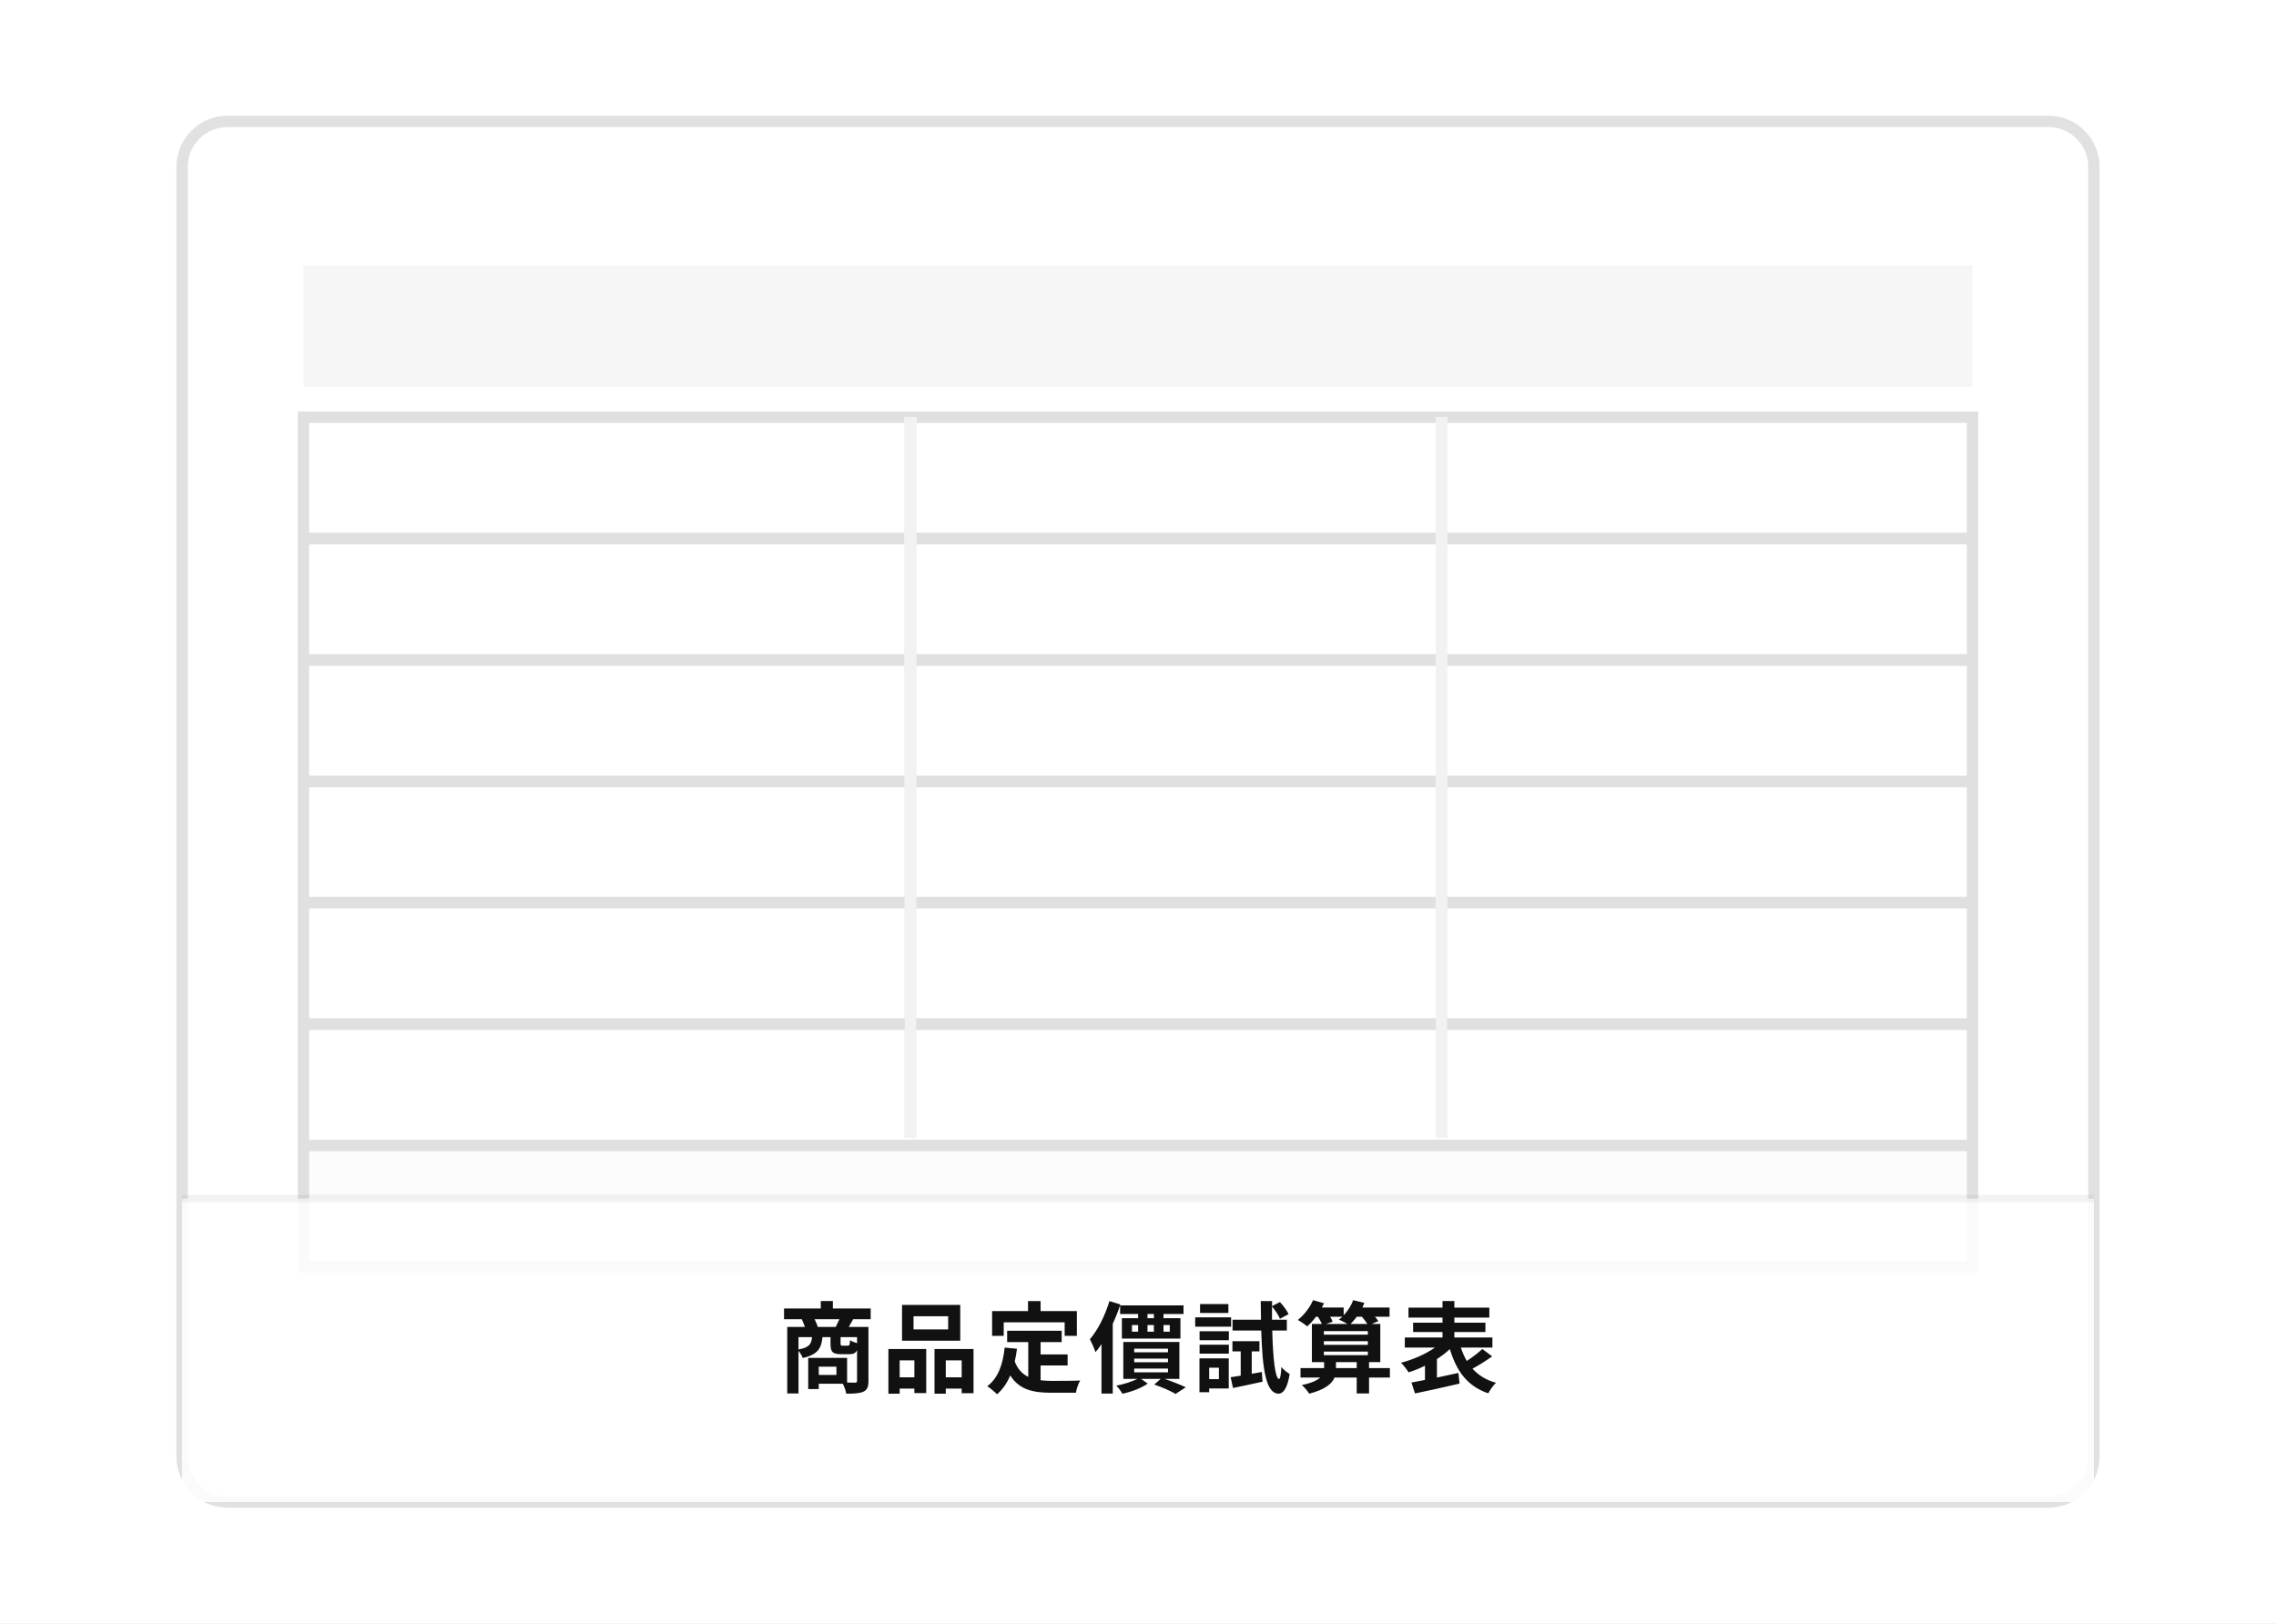
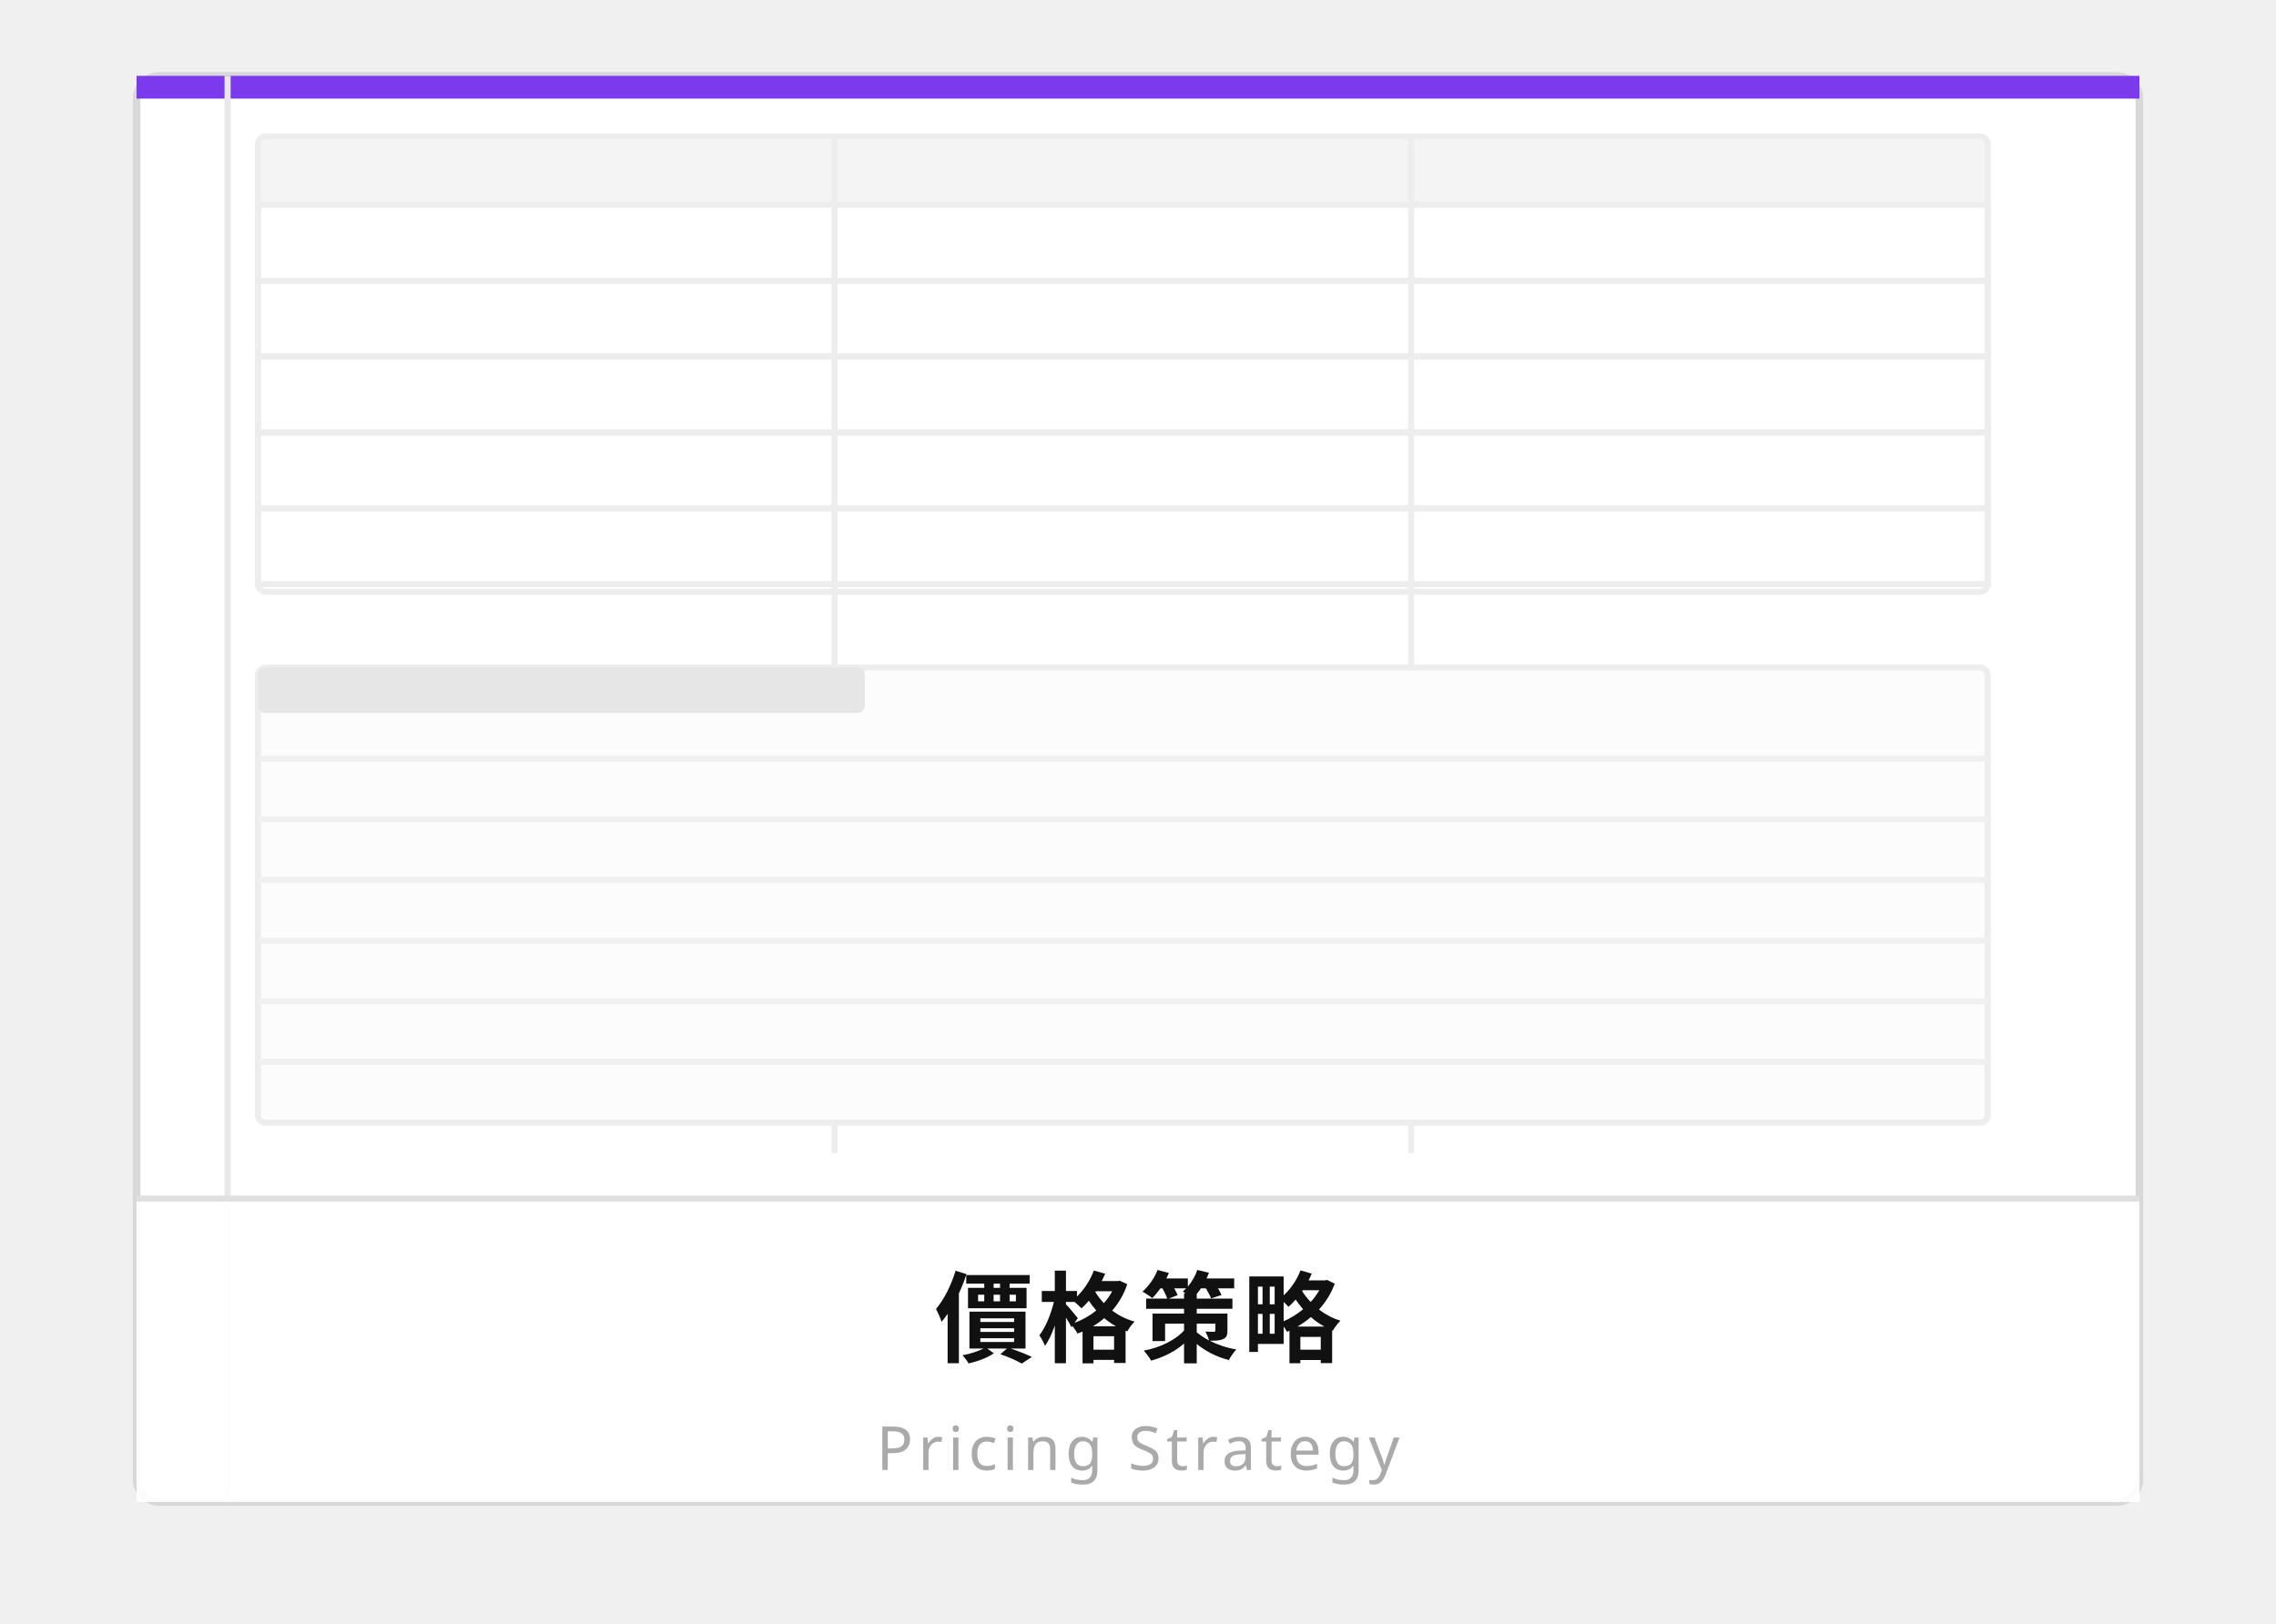
<svg xmlns="http://www.w3.org/2000/svg" viewBox="0 0 300 214">
-   <rect width="100%" height="100%" fill="#ffffff" />
-   <rect x="24" y="16" width="252" height="182" fill="#ffffff" stroke="#e1e1e1" stroke-width="1.5" rx="6" />
-   <g opacity="0.6">
-     <rect x="40" y="35" width="220" height="16" fill="#f0f0f0" stroke="none" stroke-width="1.5" rx="0" />
-     <rect x="40" y="55" width="220" height="16" fill="none" stroke="#ccc" stroke-width="1.5" rx="0" />
-     <line x1="120" y1="55" x2="120" y2="150" stroke="#eaeaea" stroke-width="1.5" stroke-dasharray="" />
-     <line x1="190" y1="55" x2="190" y2="150" stroke="#eaeaea" stroke-width="1.5" stroke-dasharray="" />
-     <rect x="40" y="71" width="220" height="16" fill="none" stroke="#ccc" stroke-width="1.5" rx="0" />
-     <line x1="120" y1="55" x2="120" y2="150" stroke="#eaeaea" stroke-width="1.5" stroke-dasharray="" />
-     <line x1="190" y1="55" x2="190" y2="150" stroke="#eaeaea" stroke-width="1.5" stroke-dasharray="" />
-     <rect x="40" y="87" width="220" height="16" fill="none" stroke="#ccc" stroke-width="1.5" rx="0" />
-     <line x1="120" y1="55" x2="120" y2="150" stroke="#eaeaea" stroke-width="1.5" stroke-dasharray="" />
-     <line x1="190" y1="55" x2="190" y2="150" stroke="#eaeaea" stroke-width="1.5" stroke-dasharray="" />
-     <rect x="40" y="103" width="220" height="16" fill="none" stroke="#ccc" stroke-width="1.5" rx="0" />
-     <line x1="120" y1="55" x2="120" y2="150" stroke="#eaeaea" stroke-width="1.5" stroke-dasharray="" />
-     <line x1="190" y1="55" x2="190" y2="150" stroke="#eaeaea" stroke-width="1.5" stroke-dasharray="" />
-     <rect x="40" y="119" width="220" height="16" fill="none" stroke="#ccc" stroke-width="1.5" rx="0" />
-     <line x1="120" y1="55" x2="120" y2="150" stroke="#eaeaea" stroke-width="1.5" stroke-dasharray="" />
-     <line x1="190" y1="55" x2="190" y2="150" stroke="#eaeaea" stroke-width="1.5" stroke-dasharray="" />
-     <rect x="40" y="135" width="220" height="16" fill="none" stroke="#ccc" stroke-width="1.5" rx="0" />
-     <line x1="120" y1="55" x2="120" y2="150" stroke="#eaeaea" stroke-width="1.5" stroke-dasharray="" />
-     <line x1="190" y1="55" x2="190" y2="150" stroke="#eaeaea" stroke-width="1.5" stroke-dasharray="" />
-     <rect x="40" y="151" width="220" height="16" fill="#fafafa" stroke="#ccc" stroke-width="1.5" rx="0" />
+   <rect width="300" height="214" fill="#f0f0f0" />
+   <rect x="18" y="10" width="264" height="188" rx="3" fill="#ffffff" stroke="#d8d8d8" stroke-width="1" />
+   <rect x="18" y="10" width="264" height="3" fill="#7c3aed" />
+   <line x1="30" y1="10" x2="30" y2="198" stroke="#e8e8e8" stroke-width="0.8" />
+   <g opacity="0.65">
+     <rect x="34" y="18" width="228" height="9" rx="1" fill="#eeeeee" />
+     <line x1="110" y1="18" x2="110" y2="152" stroke="#e4e4e4" stroke-width="0.8" />
+     <line x1="186" y1="18" x2="186" y2="152" stroke="#e4e4e4" stroke-width="0.8" />
+     <rect x="34" y="27" width="228" height="10" rx="0" fill="none" stroke="#e4e4e4" stroke-width="0.8" />
+     <rect x="34" y="37" width="228" height="10" rx="0" fill="none" stroke="#e4e4e4" stroke-width="0.8" />
+     <rect x="34" y="47" width="228" height="10" rx="0" fill="none" stroke="#e4e4e4" stroke-width="0.8" />
+     <rect x="34" y="57" width="228" height="10" rx="0" fill="none" stroke="#e4e4e4" stroke-width="0.8" />
+     <rect x="34" y="67" width="228" height="10" rx="0" fill="none" stroke="#e4e4e4" stroke-width="0.8" />
+     <rect x="34" y="18" width="228" height="60" rx="1" fill="none" stroke="#e4e4e4" stroke-width="0.8" />
+     <rect x="34" y="88" width="228" height="60" rx="1" fill="#fafafa" stroke="#e4e4e4" stroke-width="0.8" />
+     <rect x="34" y="88" width="80" height="6" rx="1" fill="#d8d8d8" />
+     <line x1="34" y1="100" x2="262" y2="100" stroke="#e8e8e8" stroke-width="0.8" />
+     <line x1="34" y1="108" x2="262" y2="108" stroke="#e8e8e8" stroke-width="0.8" />
+     <line x1="34" y1="116" x2="262" y2="116" stroke="#e8e8e8" stroke-width="0.8" />
+     <line x1="34" y1="124" x2="262" y2="124" stroke="#e8e8e8" stroke-width="0.8" />
+     <line x1="34" y1="132" x2="262" y2="132" stroke="#e8e8e8" stroke-width="0.8" />
+     <line x1="34" y1="140" x2="262" y2="140" stroke="#e8e8e8" stroke-width="0.8" />
  </g>
-   <rect x="24" y="158" width="252" height="40" fill="rgba(255,255,255,0.85)" />
-   <path d="M 24 158 L 276 158" stroke="rgba(0,0,0,0.05)" stroke-width="1" />
-   <text x="150" y="178" dominant-baseline="middle" text-anchor="middle" font-size="13" fill="#111" font-family="'PingFang TC', sans-serif" font-weight="600" letter-spacing="0.05em">商品定價試算表</text>
+   <rect x="18" y="158" width="264" height="40" fill="rgba(255,255,255,0.92)" />
+   <line x1="18" y1="158" x2="282" y2="158" stroke="#e0e0e0" stroke-width="0.8" />
+   <text x="150" y="174" dominant-baseline="middle" text-anchor="middle" font-size="13" fill="#111111" font-family="'PingFang TC','Microsoft JhengHei',sans-serif" font-weight="600" letter-spacing="0.04em">價格策略</text>
+   <text x="150" y="191" dominant-baseline="middle" text-anchor="middle" font-size="8" fill="#aaaaaa" font-family="'PingFang TC','Microsoft JhengHei',sans-serif" letter-spacing="0.08em">Pricing Strategy</text>
</svg>
